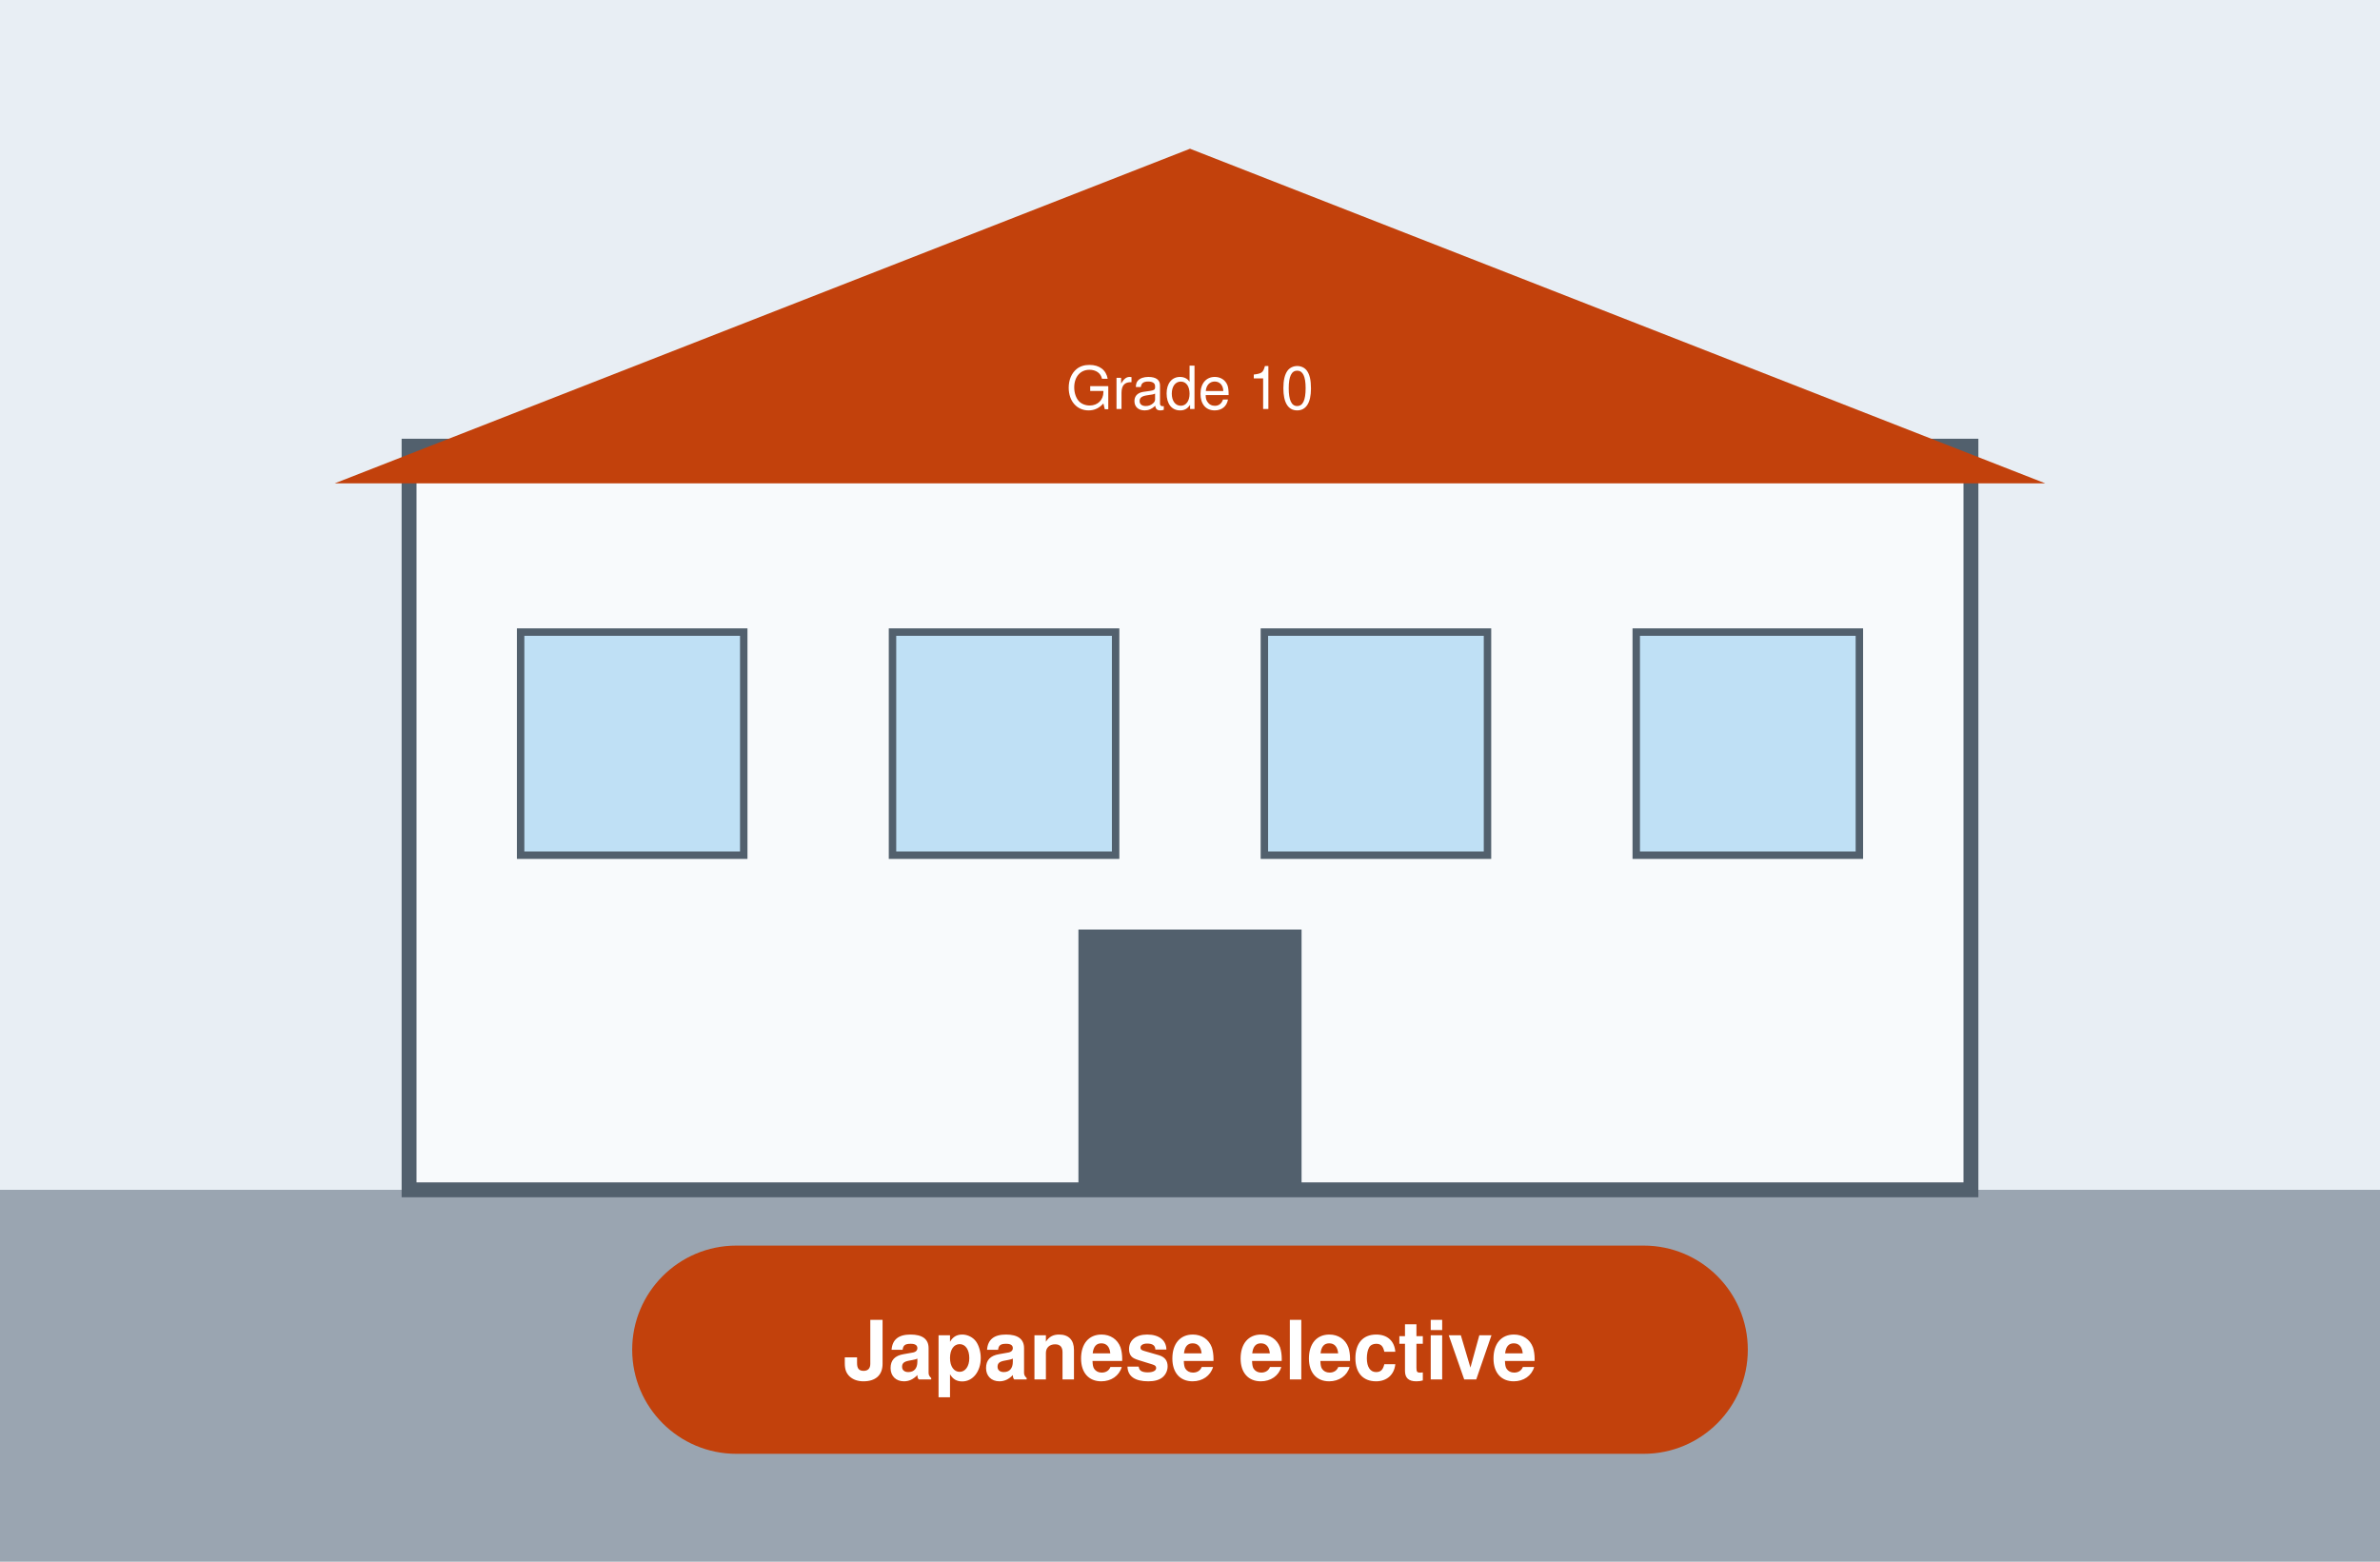
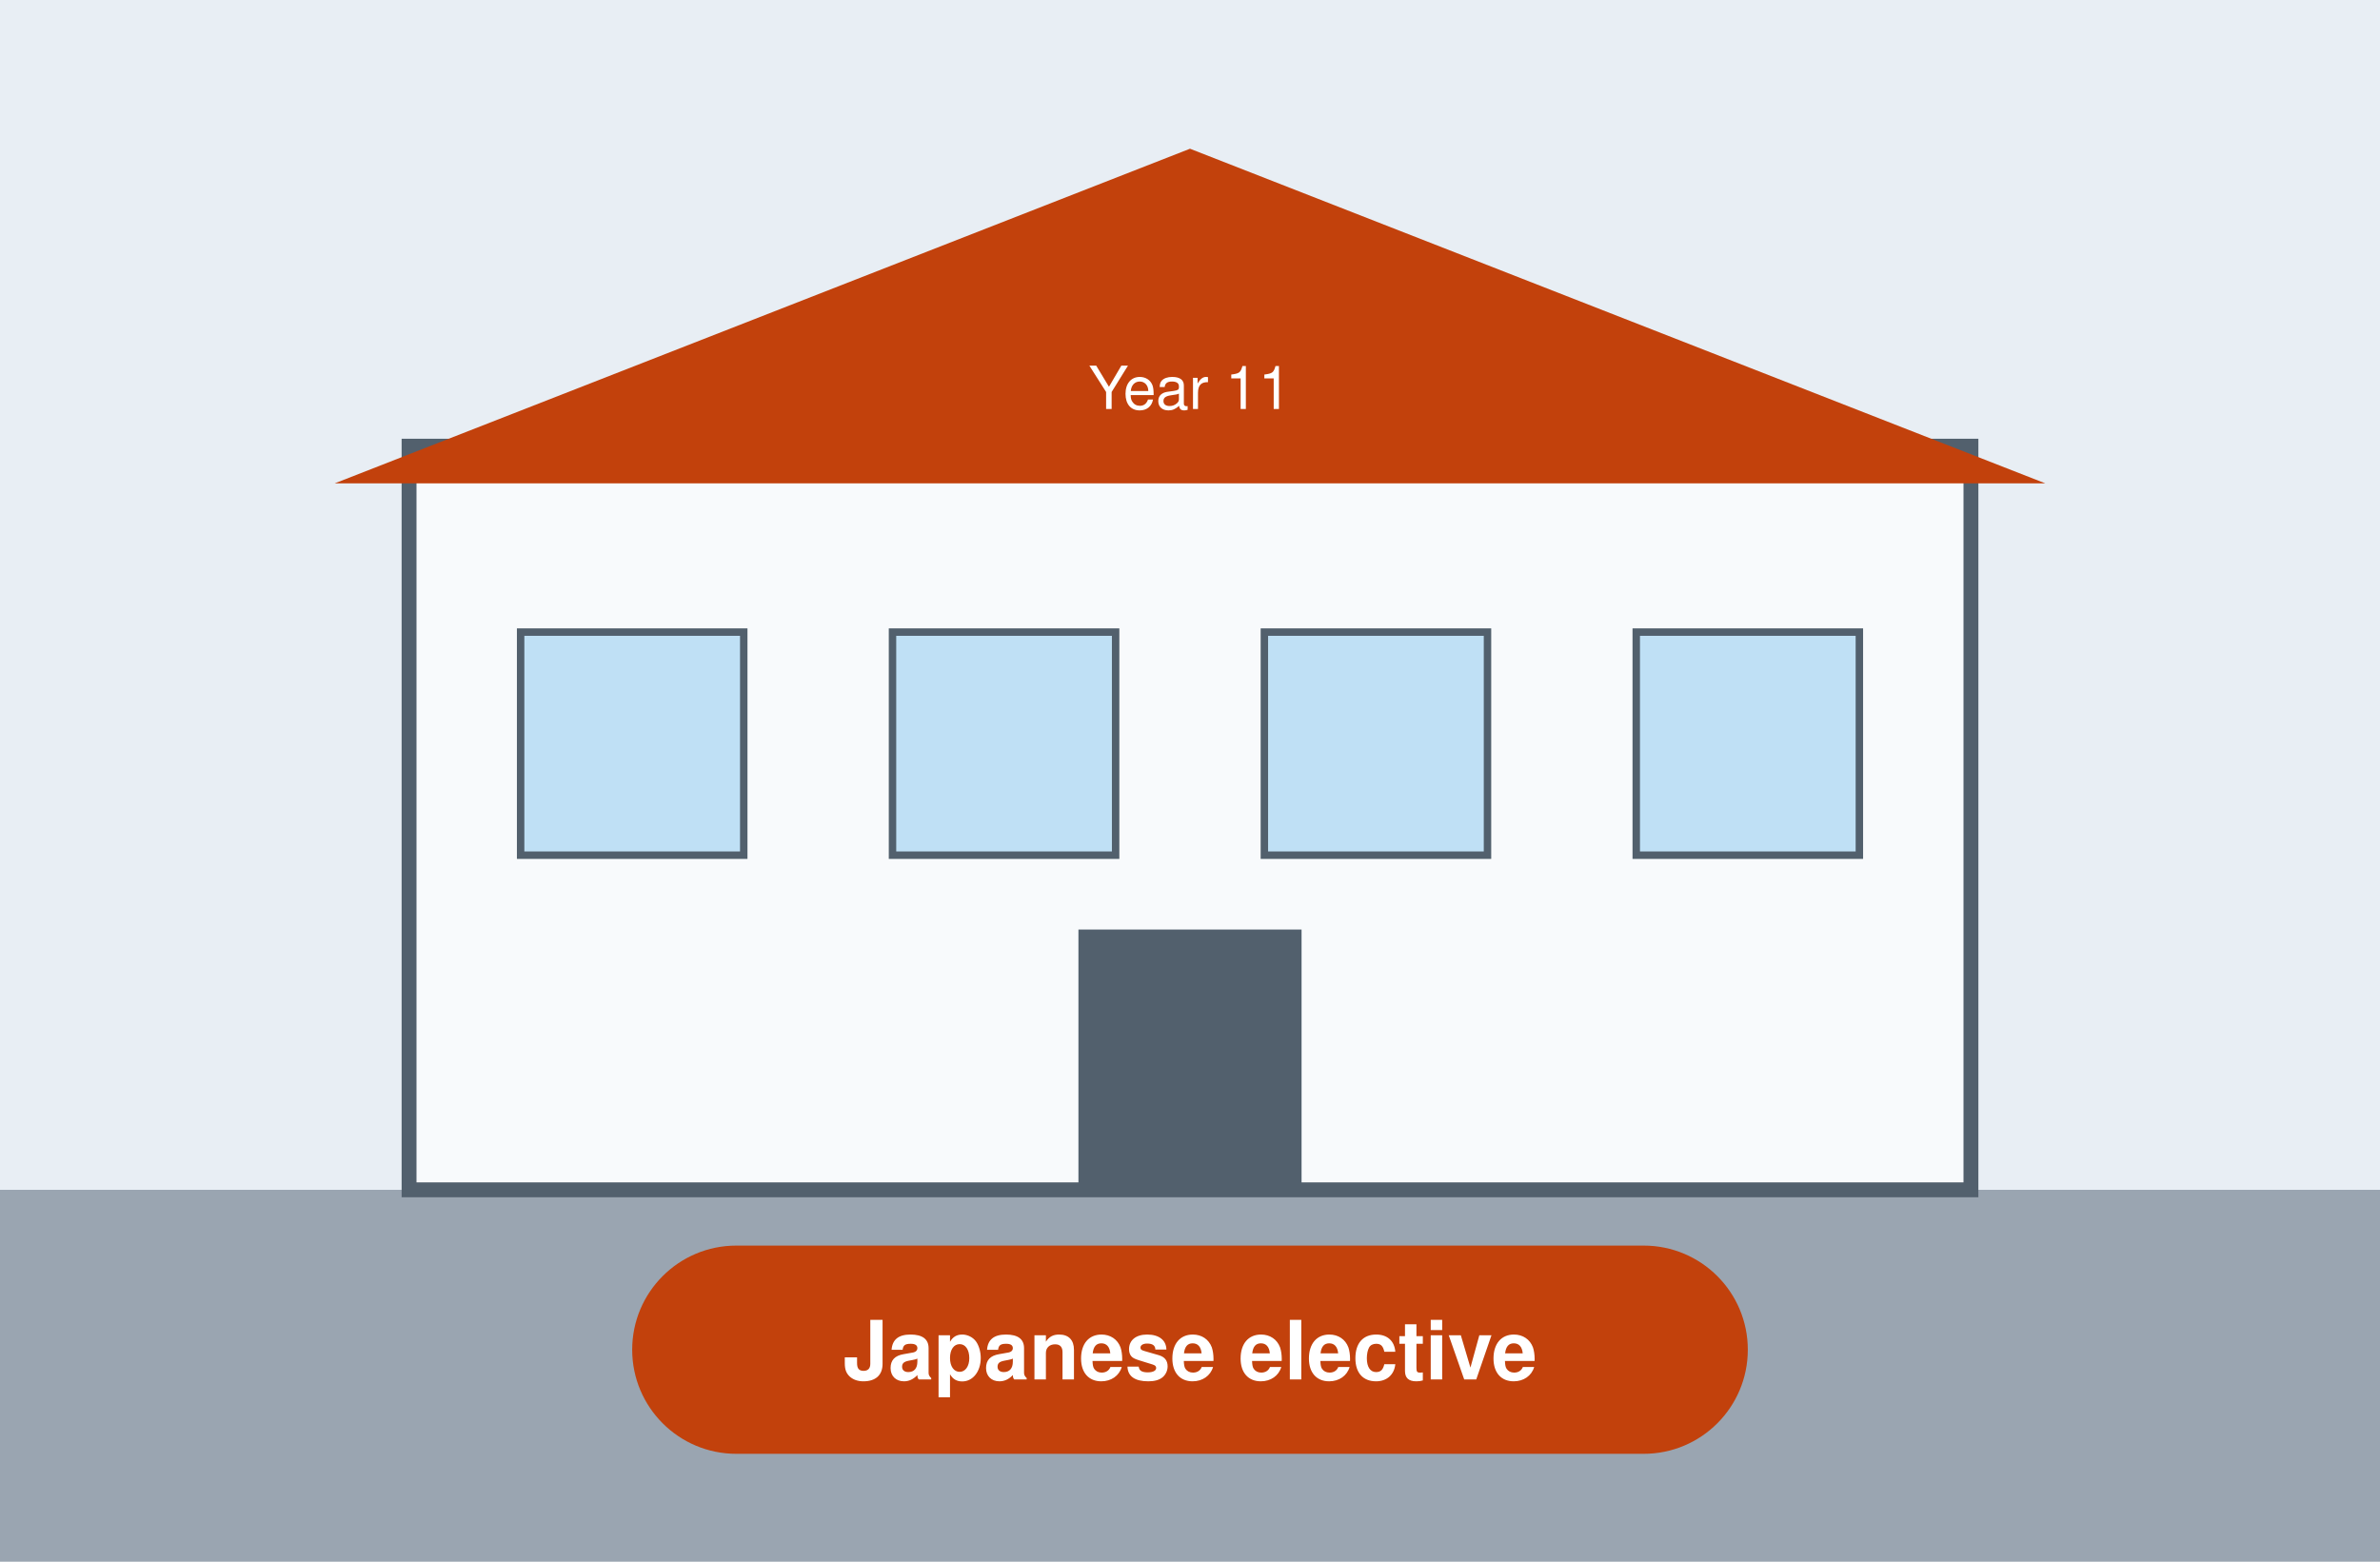
<svg xmlns="http://www.w3.org/2000/svg" viewBox="0 0 640 420" width="640" height="420">
  <rect width="640" height="420" fill="#e8eef4" />
  <rect y="320" width="640" height="100" fill="#9aa5b1" />
  <rect x="110" y="120" width="420" height="200" fill="#f8fafc" stroke="#52606d" stroke-width="4" />
  <path d="M90 130 L320 40 L550 130z" fill="#C2410C" />
  <rect x="140" y="170" width="60" height="60" fill="#bfe0f5" stroke="#52606d" stroke-width="2" />
  <rect x="240" y="170" width="60" height="60" fill="#bfe0f5" stroke="#52606d" stroke-width="2" />
  <rect x="340" y="170" width="60" height="60" fill="#bfe0f5" stroke="#52606d" stroke-width="2" />
  <rect x="440" y="170" width="60" height="60" fill="#bfe0f5" stroke="#52606d" stroke-width="2" />
  <rect x="290" y="250" width="60" height="70" fill="#52606d" />
  <rect x="170" y="335" width="300" height="56" rx="28" fill="#C2410C" />
  <text x="320" y="371" font-family="Helvetica,Arial" font-size="22" fill="#fff" text-anchor="middle" font-weight="700">Japanese elective</text>
-   <text x="320" y="110" font-family="Helvetica,Arial" font-size="16" fill="#fff" text-anchor="middle">Grade 10</text>
+   <text x="320" y="110" font-family="Helvetica,Arial" font-size="16" fill="#fff" text-anchor="middle">Year 11</text>
</svg>
